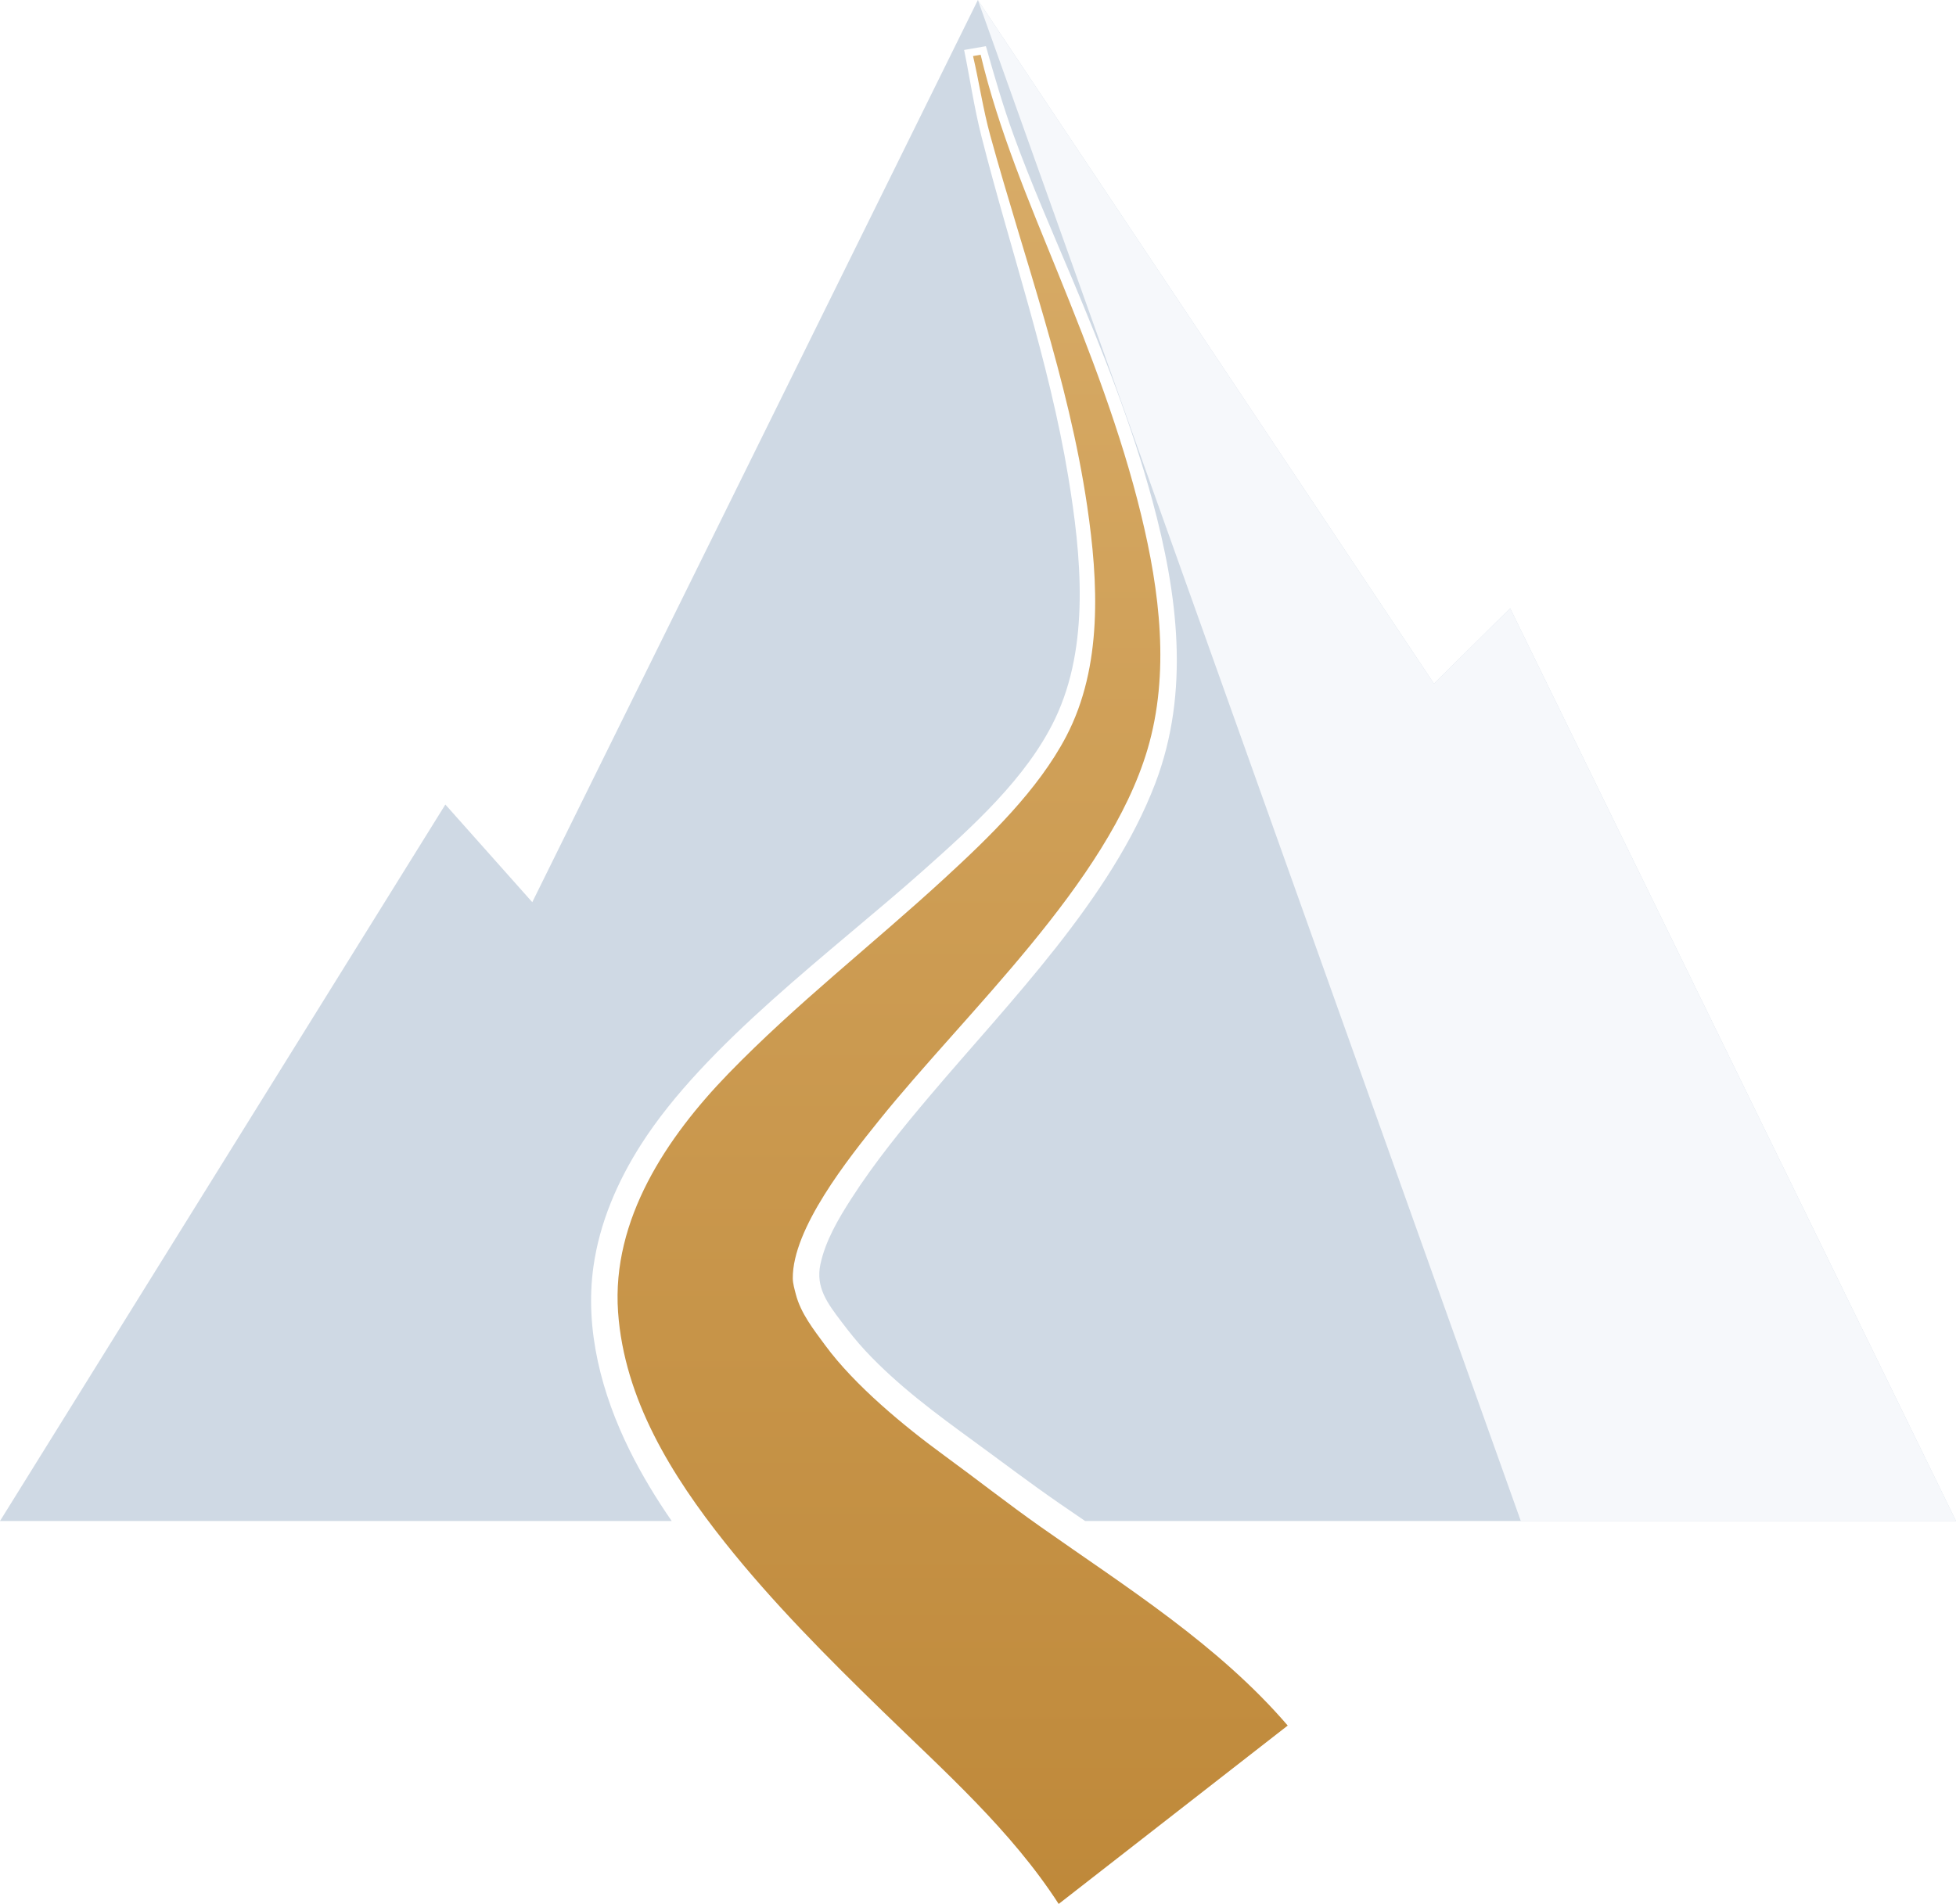
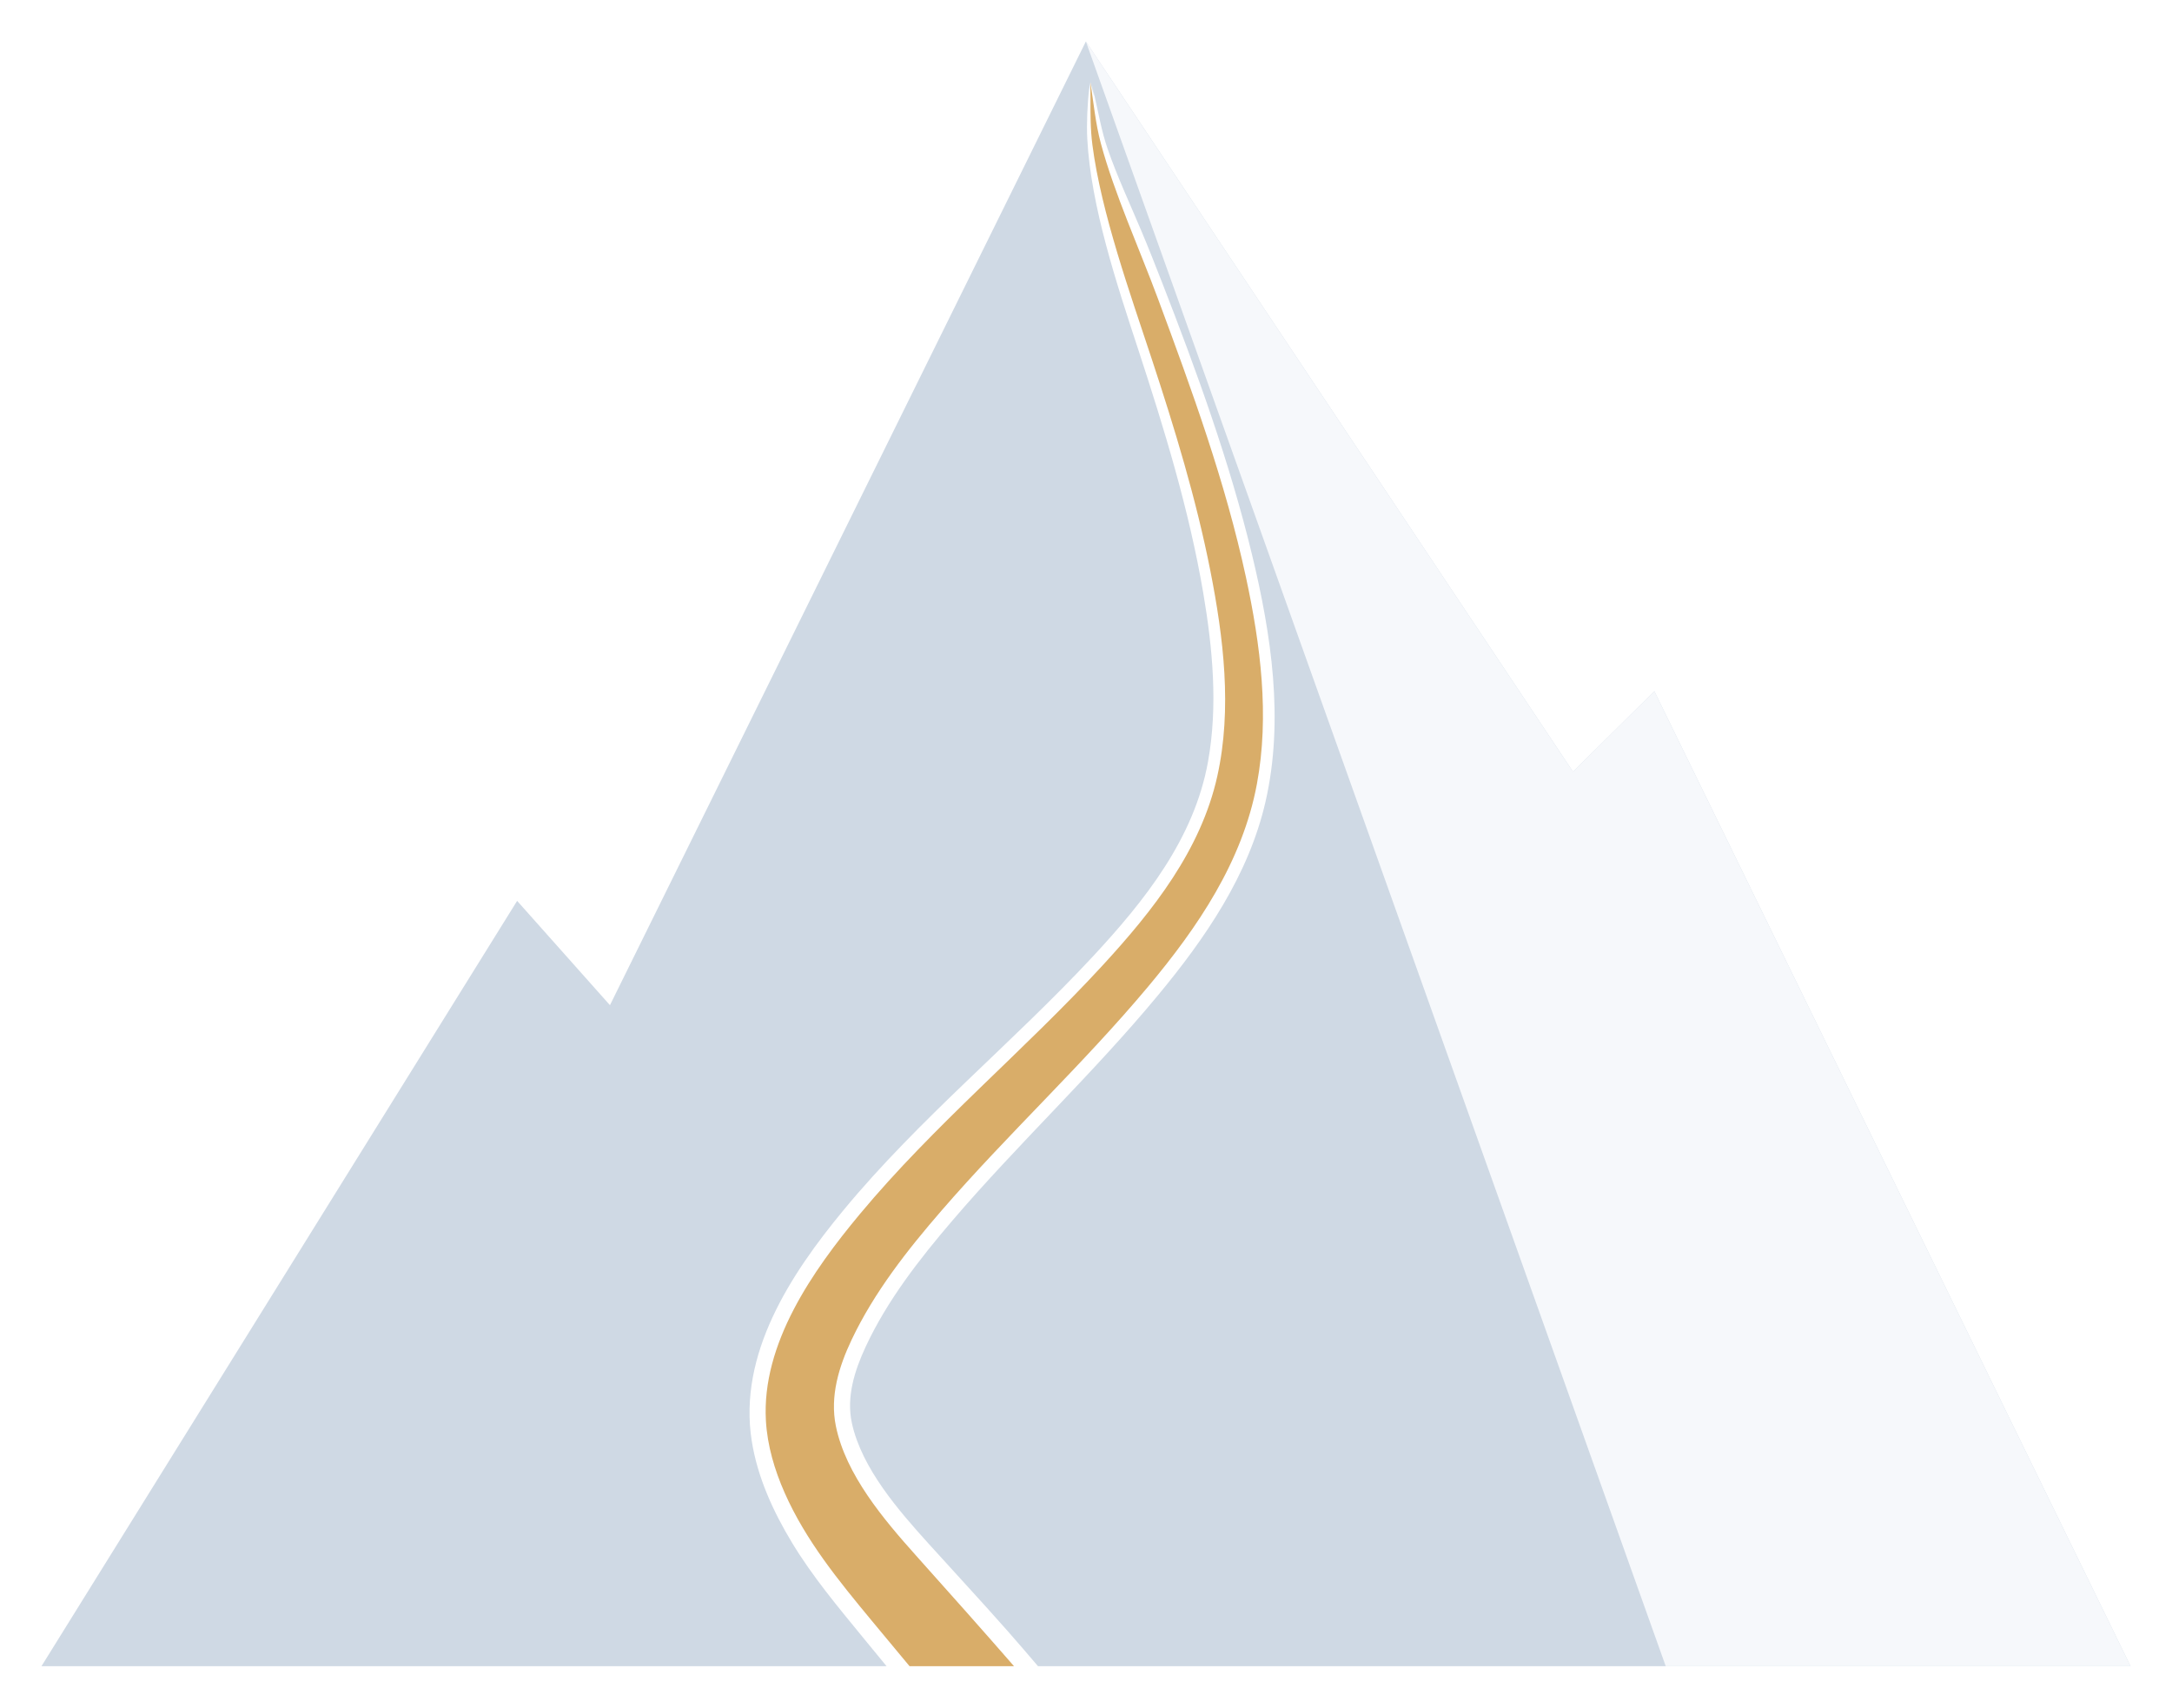
- <svg xmlns="http://www.w3.org/2000/svg" viewBox="0 0 1511.23 1471.29" role="img" aria-label="נתיב האומץ">
-   <defs>
-     <linearGradient id="nh-g-s-reversed" x1="0" y1="0" x2="0" y2="1">
-       <stop offset="0" stop-color="#D9AD69" />
-       <stop offset="1" stop-color="#BF893A" />
-     </linearGradient>
-   </defs>
-   <path fill="#CFD9E4" d="M0 1175.36L344.09 621.71L411.24 697.17L755.53 0L1107.9 528.29L1166.77 470.06L1511.23 1175.36L838.36 1175.36C831.62 1170.77 824.89 1166.17 818.18 1161.53C796.08 1146.27 774.7 1130.01 753 1114.19C723.38 1092.61 693.78 1070.8 668.68 1043.89C661.98 1036.7 655.92 1029.06 650 1021.23C639.37 1007.18 630.05 994.85 633.85 977.01C637.72 958.83 647.72 941.89 657.65 926.42C675.78 898.16 697.27 871.8 718.93 846.21C780.02 774.04 858.59 694.54 892.58 605.37C919.7 534.22 909.79 458.77 890.42 387.08C874.56 328.33 852.04 271.67 828.47 215.65C812.9 178.65 796.7 141.87 783 104.11C774.83 81.59 768.25 58.72 761.73 35.69L744.89 38.61C749.4 60.69 752.64 83.13 758.18 104.98C780.44 192.76 810.5 278.6 825.31 368.17C835.3 428.56 842.41 498.75 815.03 555.75C793.1 601.39 750.79 639.26 713.5 672.48C643.58 734.77 544.79 806.67 495.09 884.72C476.92 913.26 463.25 945.03 458.51 978.7C451.63 1027.62 464.96 1077.43 486.63 1121.09C496 1139.98 506.99 1158 518.95 1175.36Z" />
-   <path fill="#F6F8FB" d="M755.53 0L1107.9 528.29L1166.77 470.06L1511.23 1175.36L1174.99 1175.36Z" />
-   <path fill="url(#nh-g-s-reversed)" d="M817.95 1471.29C781.36 1414.65 729.96 1369.14 681.93 1322.36C639.35 1280.9 597.05 1238.5 560.04 1191.93C518.98 1140.27 482.28 1081.27 477.53 1013.88C472.49 942.41 515.2 878.69 562.9 829.52C615.23 775.58 674.57 729.49 729.8 678.69C764.1 647.14 802.11 610.52 823.87 568.85C852.03 514.94 848.59 449.58 839.98 391.16C825.54 293.11 791.24 199.85 765.06 104.6C759.51 84.39 756.53 63.7 751.79 43.32L757.65 42.3C771.56 100.76 794.89 155.55 817.43 211.05C842.23 272.1 866.14 333.96 881.69 397.97C895.94 456.65 904.04 520.21 886.53 579.23C855.87 682.52 746.24 782.26 679.03 865.96C655.57 895.17 612.17 949.34 612.52 987.89C612.56 991.88 613.86 996.25 614.85 1000.1C618.65 1014.94 628.76 1027.61 637.62 1039.67C660.35 1070.58 698.56 1102.13 729.59 1124.79C754.46 1142.95 778.68 1162.02 803.85 1179.76C870.31 1226.6 941.38 1271.11 994.91 1333.44L817.95 1471.29Z" />
+ <svg xmlns="http://www.w3.org/2000/svg" viewBox="0 0 1571.23 1235.36" role="img" aria-label="נתיב האומץ">
+   <path fill="#CFD9E4" d="M30 1205.36L374.09 651.71L441.24 727.17L785.53 30L1137.9 558.29L1196.77 500.06L1541.23 1205.36L750.88 1205.36C743.7 1196.94 736.51 1188.52 729.19 1180.23C710.42 1158.96 691.11 1138.14 672.07 1117.1C650.16 1092.88 623.4 1062.3 616.26 1029.53C612.13 1010.54 618.25 991.43 626.22 974.28C641.82 940.75 665.08 910.93 688.99 882.97C736.82 827.06 790.77 776.68 837.72 719.98C872 678.59 903.39 632.93 915.52 579.77C928.97 520.86 919.68 459.13 905.7 401.21C889.62 334.54 865.53 268.16 840.62 204.28C835.79 191.89 830.91 179.5 825.75 167.25C817.43 147.47 808.29 127.99 801.26 107.69C796.9 95.09 794.77 82.25 791.75 69.32C790.07 62.17 789.52 59.79 789.52 59.79C789.52 59.79 789.56 59.99 789.64 60.32C790.35 63.48 793.92 79.18 788.82 59.52C788.66 61.24 788.12 62.9 787.9 64.62C786.59 75 785.98 89.95 786.53 100.37C789.13 149.42 808.07 206.06 823.37 252.74C842.3 310.51 860.22 368.89 870.43 428.92C877.24 468.99 881.14 510.64 873.9 550.94C863.9 606.58 828.11 651.6 790.57 691.96C732.15 754.77 664.91 809.25 610.16 875.5C572 921.69 533.91 979.51 543.8 1042.33C547.94 1068.6 559.27 1093.41 572.95 1116.02C587.79 1140.57 606.19 1162.47 624.3 1184.62C629.97 1191.55 635.64 1198.46 641.34 1205.36Z" />
+   <path fill="#F6F8FB" d="M785.53 30L1137.9 558.29L1196.77 500.06L1541.23 1205.36L1204.99 1205.36Z" />
+   <path fill="#D9AD69" d="M788.82 59.52C791.08 74.27 792.48 89.27 796.35 103.71C806.07 139.94 824.34 180.19 837.61 215.95C862.15 282.06 886.5 348.72 901.37 417.8C911.86 466.53 918.46 517.74 909.24 567.23C898.79 623.27 866.49 670.78 830.54 713.76C783.34 770.18 729.17 820.24 681.05 875.83C656.31 904.4 632.35 934.89 616.07 969.21C606.88 988.58 600.27 1010.05 604.65 1031.58C611.79 1066.76 639.28 1099.19 662.59 1125.26C686.38 1151.85 710.1 1178.47 733.54 1205.36L657.96 1205.36C648.84 1194.44 639.75 1183.49 630.68 1172.53C606.75 1143.61 582.89 1114.53 567.6 1079.89C560.33 1063.41 555.1 1045.86 554.06 1027.8C550.84 972.09 588 919.17 622.05 878.27C675.77 813.75 740.97 760.01 797.72 698.3C834.04 658.8 868.76 614.94 880.62 561.42C891.41 512.72 885.1 461.26 875.57 412.9C865.31 360.9 849.82 310.16 833.24 259.88C817.59 212.39 796.65 154.07 790.26 104.91C788.79 93.62 788.82 82.21 788.84 70.82C788.85 67.05 788.86 63.28 788.82 59.52Z" />
</svg>
